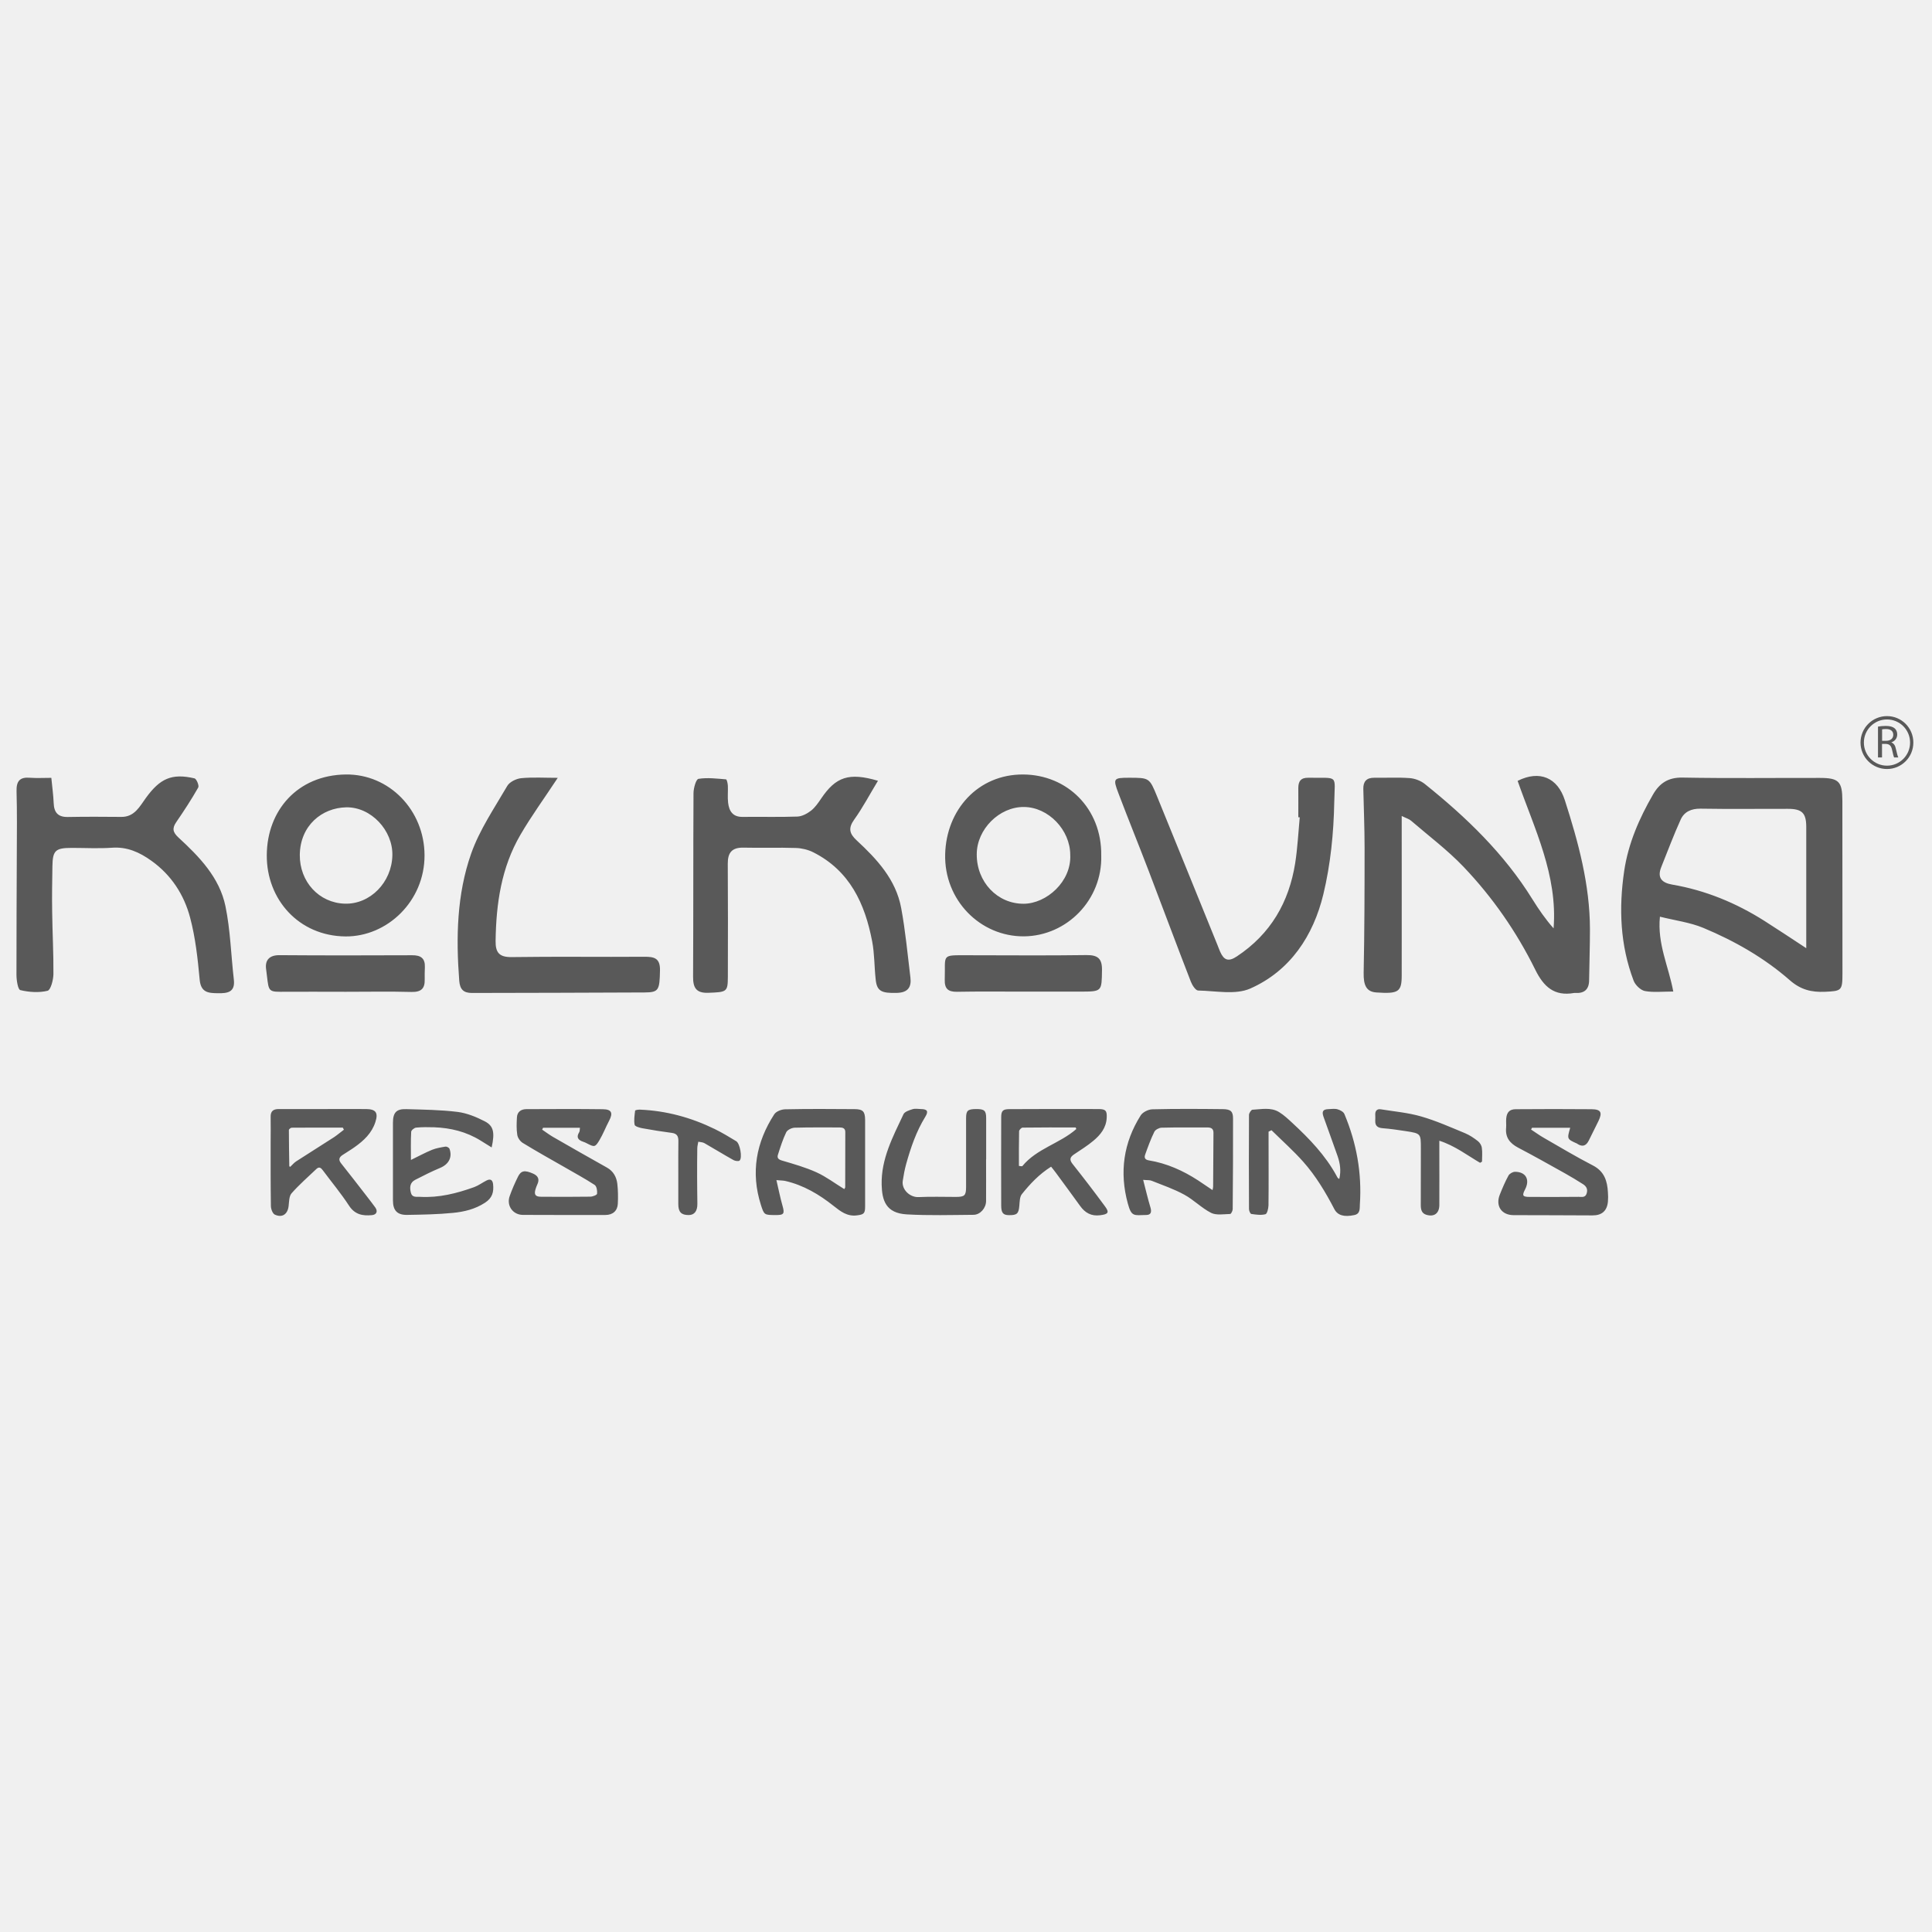
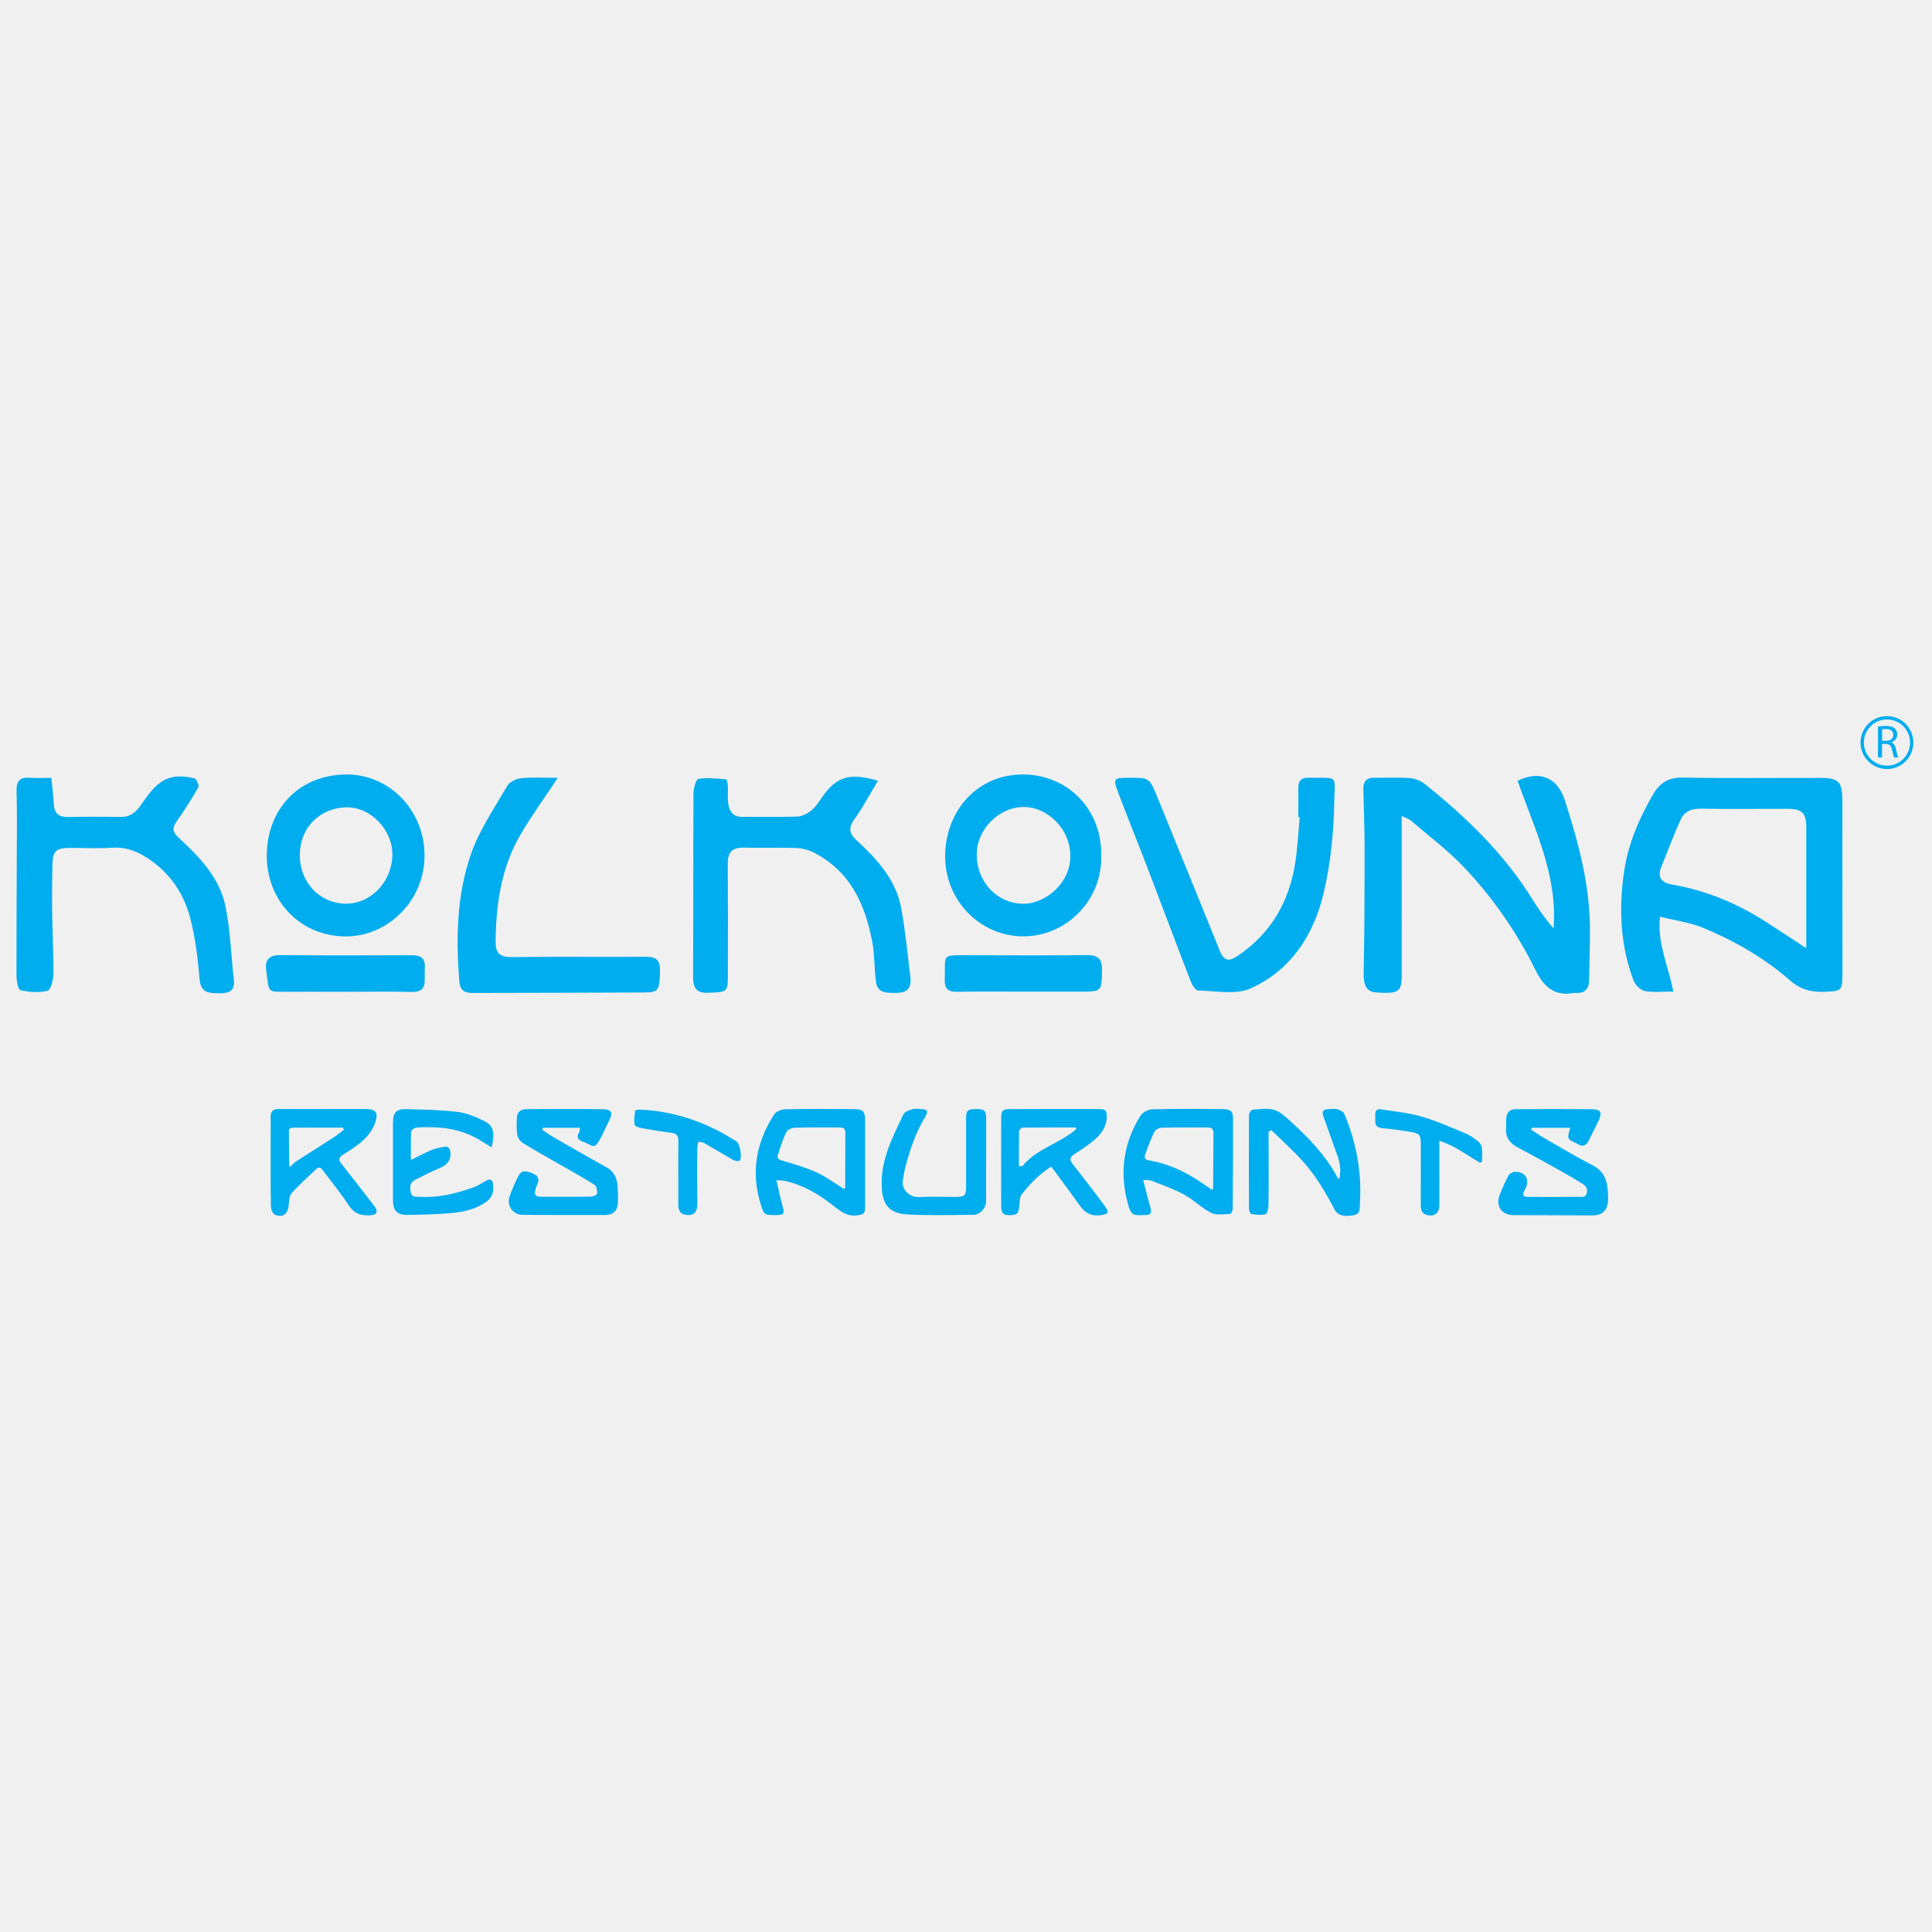
<svg xmlns="http://www.w3.org/2000/svg" width="230" height="230" viewBox="0 0 230 230" fill="none">
-   <path d="M216.65 92.61C211.2 92.6 205.74 92.67 200.29 92.57C198.6 92.54 197.57 93.23 196.79 94.58C195.15 97.42 193.85 100.39 193.36 103.66C192.7 108.11 192.87 112.51 194.48 116.75C194.68 117.27 195.31 117.88 195.82 117.98C196.83 118.17 197.91 118.04 199.2 118.04C198.65 115.05 197.28 112.37 197.61 109.13C199.46 109.59 201.2 109.81 202.77 110.46C206.51 112.02 210.03 114.03 213.08 116.7C214.37 117.83 215.66 118.14 217.26 118.07C219.24 117.98 219.34 117.94 219.34 115.87C219.34 109.02 219.34 102.17 219.33 95.31C219.32 93.04 218.91 92.61 216.65 92.61ZM215.03 112.88C213.14 111.64 211.61 110.62 210.05 109.63C206.67 107.49 203.04 105.99 199.08 105.31C197.85 105.1 197.25 104.51 197.77 103.22C198.53 101.33 199.24 99.42 200.08 97.57C200.5 96.64 201.34 96.26 202.43 96.27C205.9 96.33 209.37 96.28 212.84 96.29C214.52 96.29 215.02 96.78 215.03 98.41V112.88ZM166.87 116.12C166.88 110.37 166.87 104.63 166.87 98.88V97.14C167.42 97.41 167.75 97.5 167.98 97.7C170.08 99.51 172.32 101.19 174.23 103.19C177.69 106.82 180.55 110.94 182.77 115.44C183.78 117.49 185.05 118.63 187.4 118.21C187.45 118.2 187.5 118.21 187.54 118.21C188.6 118.27 189.17 117.8 189.18 116.7C189.21 114.67 189.28 112.65 189.28 110.62C189.27 105.31 187.9 100.27 186.29 95.26C185.43 92.58 183.29 91.65 180.67 92.96C182.67 98.67 185.45 104.18 184.95 110.52C183.98 109.42 183.18 108.26 182.44 107.07C179.08 101.64 174.56 97.29 169.62 93.33C169.13 92.94 168.42 92.67 167.8 92.63C166.41 92.53 165 92.61 163.6 92.59C162.68 92.58 162.28 93.04 162.3 93.92C162.35 96.24 162.45 98.57 162.45 100.89C162.45 105.86 162.44 110.82 162.34 115.79C162.31 117.3 162.66 118.07 163.86 118.15C166.49 118.33 166.87 118.08 166.87 116.12ZM26.84 107.88C26.13 104.46 23.73 101.99 21.24 99.7C20.57 99.08 20.47 98.61 20.99 97.86C21.91 96.52 22.8 95.16 23.6 93.75C23.73 93.53 23.39 92.71 23.15 92.66C20.43 92.03 19.04 92.69 17.37 94.99C16.64 95.99 16.02 97.27 14.44 97.25C12.32 97.23 10.19 97.22 8.07 97.26C6.89 97.28 6.43 96.71 6.39 95.6C6.35 94.65 6.22 93.71 6.11 92.6C5.18 92.6 4.37 92.65 3.56 92.59C2.36 92.49 1.94 92.99 1.97 94.18C2.04 96.69 2.01 99.2 2 101.71C1.99 106.49 1.95 111.27 1.96 116.05C1.96 116.69 2.13 117.8 2.42 117.87C3.46 118.12 4.64 118.2 5.66 117.95C6.04 117.85 6.35 116.66 6.36 115.97C6.38 113.5 6.24 111.02 6.21 108.54C6.18 106.74 6.21 104.93 6.24 103.12C6.27 101.24 6.6 100.94 8.55 100.94C10.14 100.94 11.74 101.03 13.33 100.92C15.14 100.79 16.61 101.46 18.02 102.47C20.39 104.16 21.91 106.51 22.63 109.23C23.27 111.63 23.54 114.14 23.77 116.62C23.91 118.17 24.81 118.23 25.95 118.24C27.08 118.26 28.01 118.13 27.84 116.63C27.5 113.7 27.43 110.74 26.84 107.88ZM106.8 118.2C108.09 118.16 108.53 117.51 108.38 116.35C108.04 113.59 107.79 110.81 107.28 108.08C106.65 104.7 104.4 102.28 101.98 100.04C101.13 99.25 100.95 98.6 101.69 97.57C102.71 96.15 103.53 94.58 104.52 92.95C101.06 91.93 99.5 92.48 97.76 95.06C97.41 95.58 97.04 96.12 96.56 96.5C96.1 96.86 95.48 97.19 94.93 97.21C92.76 97.29 90.59 97.22 88.42 97.25C87.24 97.27 86.8 96.57 86.68 95.57C86.6 94.9 86.68 94.22 86.65 93.55C86.64 93.28 86.53 92.79 86.43 92.78C85.34 92.69 84.22 92.55 83.15 92.72C82.86 92.77 82.57 93.81 82.56 94.4C82.52 101.69 82.55 108.98 82.51 116.26C82.5 117.56 82.85 118.24 84.31 118.19C86.53 118.11 86.64 118.09 86.65 116.29C86.66 111.8 86.67 107.31 86.64 102.82C86.63 101.48 87.16 100.88 88.52 100.91C90.59 100.96 92.67 100.88 94.75 100.95C95.44 100.97 96.19 101.15 96.81 101.46C101.16 103.65 102.97 107.57 103.83 112.07C104.11 113.53 104.08 115.04 104.24 116.52C104.37 117.99 104.9 118.26 106.8 118.2ZM141.77 116.87C141.93 117.29 142.34 117.92 142.64 117.92C144.73 117.96 147.09 118.46 148.85 117.68C153.61 115.57 156.35 111.39 157.54 106.47C158.4 102.91 158.77 99.17 158.84 95.5C158.9 92.13 159.42 92.65 155.76 92.59C154.86 92.57 154.56 93.01 154.56 93.82C154.57 94.98 154.56 96.13 154.56 97.29C154.62 97.29 154.67 97.3 154.73 97.3C154.56 99.12 154.47 100.95 154.19 102.75C153.45 107.42 151.26 111.2 147.24 113.86C146.22 114.54 145.7 114.29 145.26 113.31C145.14 113.05 145.05 112.77 144.94 112.51C142.54 106.61 140.16 100.71 137.75 94.82C136.84 92.59 136.82 92.59 134.41 92.59C132.55 92.59 132.47 92.67 133.16 94.47C134.33 97.56 135.58 100.62 136.76 103.71C138.44 108.1 140.07 112.5 141.77 116.87ZM56.18 118.21C63.03 118.19 69.87 118.19 76.72 118.15C78.44 118.14 78.52 117.87 78.57 115.53C78.6 114.07 77.9 113.89 76.7 113.9C71.44 113.94 66.19 113.86 60.93 113.94C59.44 113.96 58.98 113.41 59 112.02C59.06 107.59 59.68 103.28 61.95 99.39C63.24 97.17 64.76 95.09 66.4 92.6C64.85 92.6 63.44 92.51 62.05 92.64C61.46 92.7 60.67 93.08 60.39 93.56C58.86 96.19 57.09 98.78 56.09 101.62C54.38 106.48 54.28 111.61 54.67 116.74C54.75 117.79 55.18 118.21 56.18 118.21ZM41.13 111.48C46.1 111.52 50.56 107.28 50.54 101.81C50.52 96.47 46.36 92.13 41.15 92.2C35.43 92.28 31.79 96.47 31.76 101.8C31.72 107.06 35.56 111.43 41.13 111.48ZM41.21 96.11C44.17 96.05 46.78 98.86 46.71 101.83C46.64 105.05 44.06 107.67 41.05 107.58C37.98 107.49 35.66 104.97 35.69 101.76C35.74 98.27 38.33 96.17 41.21 96.11ZM121.91 111.47C127.02 111.42 131.25 107.11 131.1 101.83C131.17 96.27 127.06 92.23 121.81 92.2C116.41 92.17 112.65 96.43 112.52 101.69C112.38 107.14 116.68 111.51 121.91 111.47ZM121.9 96.07C124.81 96.09 127.41 98.8 127.41 101.78C127.56 104.94 124.59 107.58 121.86 107.59C118.72 107.6 116.25 104.98 116.28 101.68C116.29 98.72 118.97 96.04 121.9 96.07ZM121.72 118.05H128.66C131.2 118.04 131.15 118.03 131.19 115.49C131.21 114.1 130.68 113.68 129.31 113.7C124.64 113.77 119.97 113.72 115.29 113.72C111.96 113.72 112.57 113.55 112.47 116.62C112.44 117.69 112.85 118.08 113.91 118.07C116.52 118.02 119.12 118.05 121.72 118.05ZM50.56 116.59C50.55 116.11 50.56 115.63 50.58 115.14C50.62 114.09 50.1 113.71 49.07 113.72C43.81 113.74 38.55 113.75 33.28 113.71C32.06 113.7 31.53 114.31 31.68 115.38C32.01 117.77 31.76 118.08 33.36 118.07C35.97 118.05 38.57 118.07 41.18 118.07C43.79 118.07 46.4 118.02 49 118.09C50.16 118.11 50.59 117.67 50.56 116.59ZM189.64 138.75C187.64 137.72 185.71 136.56 183.76 135.44C183.25 135.15 182.77 134.79 182.27 134.47C182.31 134.4 182.34 134.33 182.38 134.26H186.93C186.54 135.6 186.54 135.6 187.74 136.14C187.78 136.16 187.82 136.19 187.86 136.22C188.46 136.58 188.86 136.34 189.14 135.78C189.53 135.01 189.91 134.24 190.29 133.46C190.78 132.44 190.6 132.06 189.47 132.05C186.46 132.02 183.45 132.03 180.44 132.05C179.71 132.05 179.37 132.42 179.31 133.18C179.28 133.54 179.33 133.9 179.3 134.26C179.19 135.4 179.73 136.09 180.7 136.61C182.59 137.6 184.44 138.64 186.3 139.68C187.03 140.09 187.74 140.52 188.45 140.97C188.84 141.22 189.05 141.56 188.89 142.07C188.73 142.61 188.29 142.48 187.94 142.48C185.99 142.5 184.04 142.5 182.09 142.49C181.26 142.49 181.17 142.33 181.56 141.59C182.16 140.43 181.65 139.5 180.36 139.5C180.09 139.5 179.7 139.72 179.58 139.95C179.18 140.68 178.85 141.46 178.54 142.24C178.02 143.58 178.76 144.65 180.18 144.66C183.31 144.67 186.44 144.67 189.57 144.69C190.69 144.7 191.32 144.16 191.42 143.04C191.45 142.68 191.45 142.32 191.42 141.96C191.35 140.59 190.99 139.45 189.64 138.75ZM72.26 139C70.11 137.8 67.98 136.58 65.84 135.35C65.39 135.09 64.97 134.77 64.54 134.48C64.58 134.41 64.61 134.33 64.65 134.26H69.04C69.01 134.48 69.03 134.67 68.95 134.79C68.57 135.4 68.83 135.72 69.42 135.92C69.58 135.97 69.73 136.04 69.88 136.12C70.76 136.57 70.85 136.59 71.36 135.74C71.8 135 72.11 134.19 72.51 133.43C73 132.5 72.82 132.06 71.77 132.05C68.74 132.01 65.7 132.03 62.67 132.04C62.06 132.04 61.58 132.34 61.54 133.01C61.5 133.7 61.47 134.42 61.58 135.1C61.63 135.45 61.92 135.87 62.23 136.06C63.84 137.05 65.5 137.97 67.14 138.91C68.36 139.62 69.61 140.29 70.79 141.06C71.03 141.22 71.12 141.76 71.08 142.11C71.07 142.26 70.56 142.46 70.27 142.46C68.32 142.49 66.37 142.48 64.42 142.47C63.74 142.47 63.56 142.22 63.75 141.58C63.81 141.4 63.87 141.21 63.95 141.04C64.26 140.41 64.08 139.98 63.45 139.71C62.47 139.28 62.03 139.35 61.67 140.07C61.3 140.82 60.96 141.59 60.68 142.38C60.27 143.51 61.04 144.62 62.24 144.63C65.52 144.65 68.79 144.64 72.07 144.64C72.95 144.64 73.51 144.15 73.55 143.3C73.59 142.51 73.58 141.71 73.49 140.92C73.39 140.13 73.03 139.43 72.26 139ZM101.76 132.04C98.99 132.02 96.23 132 93.46 132.06C93.02 132.07 92.39 132.31 92.17 132.66C90.01 135.99 89.36 139.59 90.58 143.43C90.97 144.65 90.99 144.64 92.3 144.65C93.34 144.66 93.43 144.5 93.15 143.52C92.88 142.57 92.69 141.6 92.43 140.49C92.94 140.54 93.22 140.53 93.49 140.59C95.66 141.09 97.53 142.2 99.25 143.57C100.07 144.22 100.85 144.83 101.99 144.69C102.82 144.59 102.99 144.48 102.99 143.64V133.32C102.98 132.33 102.74 132.05 101.76 132.04ZM100.62 141.34C100.62 141.4 100.56 141.46 100.51 141.56C99.38 140.87 98.36 140.09 97.22 139.57C95.9 138.97 94.48 138.57 93.09 138.16C92.66 138.03 92.49 137.85 92.61 137.47C92.9 136.56 93.19 135.64 93.6 134.79C93.74 134.51 94.25 134.26 94.6 134.25C96.38 134.2 98.16 134.22 99.94 134.22C100.32 134.22 100.63 134.31 100.63 134.76C100.63 136.96 100.63 139.15 100.62 141.34ZM145.57 132.04C142.78 132.01 139.99 131.99 137.19 132.06C136.71 132.07 136.05 132.39 135.8 132.78C133.75 136.03 133.25 139.55 134.26 143.26C134.7 144.89 134.99 144.67 136.47 144.64C137.02 144.63 137.12 144.29 136.96 143.75C136.65 142.73 136.41 141.68 136.09 140.46C136.6 140.51 136.88 140.47 137.11 140.57C138.41 141.09 139.76 141.55 140.98 142.22C142.11 142.83 143.04 143.81 144.18 144.39C144.81 144.7 145.69 144.54 146.45 144.52C146.56 144.52 146.75 144.14 146.75 143.94C146.78 140.36 146.8 136.77 146.79 133.19C146.8 132.3 146.51 132.05 145.57 132.04ZM144.42 141.28C144.42 141.37 144.39 141.45 144.35 141.68C143.73 141.26 143.19 140.89 142.64 140.53C140.84 139.36 138.9 138.49 136.77 138.14C136.27 138.06 136.21 137.79 136.33 137.45C136.66 136.53 136.99 135.61 137.42 134.74C137.54 134.49 137.98 134.26 138.28 134.25C140.08 134.2 141.89 134.23 143.7 134.22C144.14 134.22 144.46 134.32 144.46 134.85C144.44 137 144.43 139.14 144.42 141.28ZM40.78 137.5C41.26 137.18 41.76 136.89 42.22 136.56C43.31 135.79 44.27 134.89 44.69 133.57C45.05 132.46 44.74 132.04 43.58 132.03C41.87 132.02 40.16 132.03 38.45 132.03C36.69 132.03 34.93 132.04 33.18 132.03C32.52 132.03 32.2 132.29 32.22 132.98C32.24 133.99 32.22 135 32.22 136.01C32.22 138.54 32.21 141.07 32.25 143.6C32.26 143.95 32.46 144.48 32.72 144.6C33.61 145.01 34.25 144.54 34.36 143.57C34.42 143.05 34.41 142.4 34.71 142.06C35.62 141.03 36.67 140.11 37.67 139.16C37.99 138.86 38.21 139.02 38.43 139.32C39.47 140.72 40.6 142.07 41.55 143.53C42.25 144.6 43.17 144.76 44.27 144.66C44.83 144.61 45 144.21 44.68 143.75C44.36 143.3 44.01 142.87 43.68 142.43C42.66 141.12 41.66 139.81 40.62 138.51C40.26 138.07 40.37 137.77 40.78 137.5ZM39.78 135.37C38.28 136.34 36.77 137.28 35.27 138.25C35 138.42 34.79 138.69 34.55 138.91C34.51 138.88 34.44 138.86 34.44 138.83C34.42 137.4 34.39 135.96 34.39 134.53C34.39 134.43 34.61 134.25 34.73 134.25C36.76 134.23 38.78 134.24 40.81 134.24C40.85 134.32 40.9 134.41 40.94 134.49C40.55 134.78 40.18 135.1 39.78 135.37ZM127.69 138.57C127.27 138.04 127.39 137.74 127.89 137.41C128.66 136.89 129.46 136.4 130.17 135.8C131.01 135.1 131.69 134.26 131.75 133.08C131.8 132.24 131.63 132.03 130.79 132.03C127.25 132.02 123.72 132.02 120.18 132.04C119.38 132.04 119.19 132.24 119.19 133.02C119.18 136.51 119.18 140 119.19 143.49C119.19 144.38 119.41 144.65 120.09 144.66C121.08 144.68 121.27 144.48 121.35 143.53C121.39 143.06 121.39 142.49 121.65 142.16C122.62 140.95 123.68 139.81 125.13 138.89C125.33 139.14 125.53 139.38 125.71 139.63C126.67 140.94 127.64 142.25 128.59 143.57C129.18 144.39 129.92 144.81 130.98 144.67C131.93 144.55 132.1 144.35 131.53 143.59C130.28 141.89 129 140.22 127.69 138.57ZM121.71 138.82C121.67 138.87 121.49 138.81 121.3 138.8C121.3 137.41 121.29 136.04 121.32 134.68C121.32 134.52 121.59 134.24 121.74 134.24C123.85 134.21 125.95 134.22 128.06 134.22C128.08 134.28 128.1 134.35 128.13 134.41C126.18 136.13 123.42 136.73 121.71 138.82ZM159.23 132.06C158.9 131.96 158.51 132.03 158.15 132.04C157.51 132.06 157.34 132.3 157.55 132.92C158.11 134.5 158.69 136.06 159.24 137.64C159.53 138.48 159.67 139.36 159.44 140.35C159.24 140.28 159.19 140.12 159.11 139.97C157.78 137.54 155.89 135.57 153.88 133.71C153.37 133.24 152.86 132.75 152.27 132.39C151.28 131.79 150.16 132.06 149.1 132.11C148.95 132.12 148.69 132.51 148.69 132.73C148.67 136.46 148.67 140.19 148.69 143.93C148.69 144.14 148.84 144.5 148.97 144.52C149.53 144.6 150.12 144.69 150.65 144.55C150.85 144.5 151 143.87 151.01 143.5C151.04 140.97 151.02 138.44 151.02 135.92V134.72C151.14 134.66 151.25 134.61 151.37 134.55C152.64 135.8 153.98 136.99 155.16 138.32C156.65 140 157.81 141.94 158.85 143.94C159.24 144.69 160.01 144.91 161.23 144.65C161.96 144.5 161.86 143.86 161.89 143.37C162.14 139.64 161.49 136.06 160.05 132.63C159.94 132.35 159.54 132.15 159.23 132.06ZM57.91 140.54C57.42 140.79 56.97 141.13 56.46 141.32C54.38 142.07 52.25 142.61 50 142.48C49.59 142.46 49.07 142.59 48.92 142.01C48.76 141.39 48.77 140.79 49.44 140.45C50.42 139.95 51.4 139.45 52.41 139.03C53.41 138.61 53.88 137.77 53.51 136.76C53.46 136.63 53.19 136.48 53.04 136.5C52.5 136.59 51.94 136.68 51.44 136.88C50.61 137.22 49.83 137.65 48.92 138.09C48.92 136.96 48.89 135.85 48.95 134.74C48.96 134.55 49.32 134.26 49.54 134.24C50.25 134.17 50.97 134.18 51.68 134.2C53.65 134.27 55.52 134.73 57.21 135.78C57.63 136.04 58.04 136.3 58.53 136.6C58.93 134.8 58.75 134.03 57.71 133.49C56.7 132.97 55.58 132.51 54.47 132.37C52.45 132.12 50.4 132.1 48.36 132.04C47.18 132 46.78 132.46 46.78 133.66V142.91C46.78 144.09 47.28 144.65 48.46 144.63C50.29 144.6 52.12 144.57 53.93 144.39C55.26 144.26 56.56 143.95 57.74 143.18C58.62 142.61 58.8 141.9 58.7 140.97C58.64 140.46 58.38 140.3 57.91 140.54ZM117.4 133.1C117.4 132.21 117.18 132.02 116.19 132.03C115.2 132.04 115.01 132.21 115.01 133.13V141.29C115.01 142.33 114.84 142.49 113.78 142.49C112.31 142.49 110.84 142.44 109.38 142.51C108.34 142.57 107.32 141.63 107.47 140.58C107.57 139.9 107.7 139.22 107.88 138.56C108.43 136.6 109.08 134.69 110.16 132.94C110.56 132.29 110.39 132.04 109.63 132.03C109.29 132.02 108.93 131.95 108.63 132.05C108.24 132.17 107.71 132.34 107.56 132.64C106.3 135.32 104.88 137.97 104.96 141.06C105.01 142.9 105.45 144.43 107.96 144.57C110.6 144.72 113.25 144.64 115.9 144.62C116.7 144.61 117.38 143.82 117.39 142.99C117.4 141.33 117.39 139.67 117.39 138.01H117.4V133.1ZM87.65 135.86C86.81 135.35 85.97 134.84 85.09 134.41C82.28 133.04 79.32 132.23 76.19 132.1C75.99 132.09 75.62 132.15 75.61 132.22C75.54 132.78 75.45 133.36 75.55 133.9C75.58 134.09 76.12 134.25 76.44 134.31C77.62 134.53 78.8 134.71 79.99 134.87C80.6 134.95 80.77 135.28 80.76 135.85C80.74 137.1 80.75 138.35 80.75 139.6V143.35C80.75 144.28 81.1 144.65 81.98 144.65C82.66 144.65 83.03 144.18 83.02 143.32C83.01 142.23 82.99 141.14 82.99 140.06C82.99 138.94 82.99 137.83 83.01 136.71C83.01 136.45 83.09 136.19 83.13 135.92C83.38 135.97 83.65 135.97 83.86 136.09C85.02 136.75 86.16 137.46 87.33 138.11C87.53 138.22 87.94 138.27 88.05 138.16C88.4 137.82 88.09 136.13 87.65 135.86ZM175.93 135.84C175.46 135.47 174.95 135.13 174.4 134.9C172.68 134.19 170.96 133.42 169.18 132.91C167.63 132.46 165.98 132.32 164.38 132.06C163.94 131.99 163.7 132.24 163.72 132.7C163.73 132.94 163.73 133.18 163.72 133.42C163.7 134.02 163.99 134.26 164.59 134.31C165.52 134.38 166.45 134.52 167.37 134.66C169.16 134.94 169.15 134.95 169.15 136.73C169.15 138.97 169.15 141.21 169.14 143.45C169.14 143.97 169.23 144.43 169.78 144.61C170.73 144.91 171.35 144.45 171.35 143.44C171.36 141.32 171.35 139.2 171.35 137.08V135.8C173.23 136.41 174.66 137.53 176.2 138.43C176.28 138.38 176.36 138.34 176.43 138.29C176.43 137.74 176.49 137.19 176.41 136.66C176.38 136.36 176.17 136.02 175.93 135.84ZM225.17 88.39V88.37C225.56 88.24 225.86 87.91 225.86 87.43C225.86 87.14 225.75 86.88 225.57 86.72C225.34 86.52 225.01 86.42 224.49 86.42C224.17 86.42 223.81 86.45 223.57 86.5V90.17H224.05V88.56H224.5C224.94 88.58 225.14 88.77 225.25 89.28C225.35 89.74 225.43 90.06 225.49 90.17H225.99C225.91 90.03 225.82 89.67 225.7 89.15C225.63 88.76 225.45 88.49 225.17 88.39ZM224.55 88.19H224.06V86.83C224.14 86.81 224.3 86.79 224.53 86.79C225.04 86.79 225.39 87 225.39 87.48C225.39 87.91 225.06 88.19 224.55 88.19Z" fill="#595959" />
-   <path d="M224.64 85.25C224.227 85.25 223.817 85.332 223.435 85.49C223.053 85.648 222.705 85.88 222.413 86.173C222.12 86.465 221.888 86.812 221.73 87.195C221.572 87.577 221.49 87.986 221.49 88.4C221.49 88.814 221.572 89.223 221.73 89.606C221.888 89.988 222.12 90.335 222.413 90.627C222.705 90.92 223.053 91.152 223.435 91.31C223.817 91.469 224.227 91.55 224.64 91.55C226.38 91.55 227.78 90.14 227.78 88.4C227.78 86.66 226.38 85.25 224.64 85.25ZM224.64 91.15C223.12 91.15 221.89 89.92 221.89 88.4C221.89 86.88 223.12 85.65 224.64 85.65C226.16 85.65 227.39 86.88 227.39 88.4C227.39 89.92 226.16 91.15 224.64 91.15Z" fill="#595959" />
+   <g clip-path="url(#clip0_298_8666)">
+     <path d="M216.65 92.61C211.2 92.6 205.74 92.67 200.29 92.57C198.6 92.54 197.57 93.23 196.79 94.58C195.15 97.42 193.85 100.39 193.36 103.66C192.7 108.11 192.87 112.51 194.48 116.75C194.68 117.27 195.31 117.88 195.82 117.98C196.83 118.17 197.91 118.04 199.2 118.04C198.65 115.05 197.28 112.37 197.61 109.13C199.46 109.59 201.2 109.81 202.77 110.46C206.51 112.02 210.03 114.03 213.08 116.7C214.37 117.83 215.66 118.14 217.26 118.07C219.24 117.98 219.34 117.94 219.34 115.87C219.34 109.02 219.34 102.17 219.33 95.31C219.32 93.04 218.91 92.61 216.65 92.61ZM215.03 112.88C213.14 111.64 211.61 110.62 210.05 109.63C206.67 107.49 203.04 105.99 199.08 105.31C197.85 105.1 197.25 104.51 197.77 103.22C198.53 101.33 199.24 99.42 200.08 97.57C200.5 96.64 201.34 96.26 202.43 96.27C205.9 96.33 209.37 96.28 212.84 96.29C214.52 96.29 215.02 96.78 215.03 98.41V112.88ZM166.87 116.12C166.88 110.37 166.87 104.63 166.87 98.88V97.14C167.42 97.41 167.75 97.5 167.98 97.7C170.08 99.51 172.32 101.19 174.23 103.19C177.69 106.82 180.55 110.94 182.77 115.44C183.78 117.49 185.05 118.63 187.4 118.21C187.45 118.2 187.5 118.21 187.54 118.21C188.6 118.27 189.17 117.8 189.18 116.7C189.21 114.67 189.28 112.65 189.28 110.62C189.27 105.31 187.9 100.27 186.29 95.26C185.43 92.58 183.29 91.65 180.67 92.96C182.67 98.67 185.45 104.18 184.95 110.52C183.98 109.42 183.18 108.26 182.44 107.07C179.08 101.64 174.56 97.29 169.62 93.33C169.13 92.94 168.42 92.67 167.8 92.63C166.41 92.53 165 92.61 163.6 92.59C162.68 92.58 162.28 93.04 162.3 93.92C162.35 96.24 162.45 98.57 162.45 100.89C162.45 105.86 162.44 110.82 162.34 115.79C162.31 117.3 162.66 118.07 163.86 118.15C166.49 118.33 166.87 118.08 166.87 116.12ZM26.84 107.88C26.13 104.46 23.73 101.99 21.24 99.7C20.57 99.08 20.47 98.61 20.99 97.86C21.91 96.52 22.8 95.16 23.6 93.75C23.73 93.53 23.39 92.71 23.15 92.66C20.43 92.03 19.04 92.69 17.37 94.99C16.64 95.99 16.02 97.27 14.44 97.25C12.32 97.23 10.19 97.22 8.07 97.26C6.89 97.28 6.43 96.71 6.39 95.6C6.35 94.65 6.22 93.71 6.11 92.6C5.18 92.6 4.37 92.65 3.56 92.59C2.36 92.49 1.94 92.99 1.97 94.18C2.04 96.69 2.01 99.2 2 101.71C1.99 106.49 1.95 111.27 1.96 116.05C1.96 116.69 2.13 117.8 2.42 117.87C3.46 118.12 4.64 118.2 5.66 117.95C6.04 117.85 6.35 116.66 6.36 115.97C6.38 113.5 6.24 111.02 6.21 108.54C6.18 106.74 6.21 104.93 6.24 103.12C6.27 101.24 6.6 100.94 8.55 100.94C10.14 100.94 11.74 101.03 13.33 100.92C15.14 100.79 16.61 101.46 18.02 102.47C20.39 104.16 21.91 106.51 22.63 109.23C23.27 111.63 23.54 114.14 23.77 116.62C23.91 118.17 24.81 118.23 25.95 118.24C27.08 118.26 28.01 118.13 27.84 116.63C27.5 113.7 27.43 110.74 26.84 107.88ZM106.8 118.2C108.09 118.16 108.53 117.51 108.38 116.35C108.04 113.59 107.79 110.81 107.28 108.08C106.65 104.7 104.4 102.28 101.98 100.04C101.13 99.25 100.95 98.6 101.69 97.57C102.71 96.15 103.53 94.58 104.52 92.95C101.06 91.93 99.5 92.48 97.76 95.06C97.41 95.58 97.04 96.12 96.56 96.5C96.1 96.86 95.48 97.19 94.93 97.21C92.76 97.29 90.59 97.22 88.42 97.25C87.24 97.27 86.8 96.57 86.68 95.57C86.6 94.9 86.68 94.22 86.65 93.55C86.64 93.28 86.53 92.79 86.43 92.78C85.34 92.69 84.22 92.55 83.15 92.72C82.86 92.77 82.57 93.81 82.56 94.4C82.52 101.69 82.55 108.98 82.51 116.26C82.5 117.56 82.85 118.24 84.31 118.19C86.53 118.11 86.64 118.09 86.65 116.29C86.66 111.8 86.67 107.31 86.64 102.82C86.63 101.48 87.16 100.88 88.52 100.91C90.59 100.96 92.67 100.88 94.75 100.95C95.44 100.97 96.19 101.15 96.81 101.46C101.16 103.65 102.97 107.57 103.83 112.07C104.11 113.53 104.08 115.04 104.24 116.52C104.37 117.99 104.9 118.26 106.8 118.2ZM141.77 116.87C141.93 117.29 142.34 117.92 142.64 117.92C144.73 117.96 147.09 118.46 148.85 117.68C153.61 115.57 156.35 111.39 157.54 106.47C158.4 102.91 158.77 99.17 158.84 95.5C158.9 92.13 159.42 92.65 155.76 92.59C154.86 92.57 154.56 93.01 154.56 93.82C154.57 94.98 154.56 96.13 154.56 97.29C154.62 97.29 154.67 97.3 154.73 97.3C154.56 99.12 154.47 100.95 154.19 102.75C153.45 107.42 151.26 111.2 147.24 113.86C146.22 114.54 145.7 114.29 145.26 113.31C145.14 113.05 145.05 112.77 144.94 112.51C142.54 106.61 140.16 100.71 137.75 94.82C136.84 92.59 136.82 92.59 134.41 92.59C132.55 92.59 132.47 92.67 133.16 94.47C134.33 97.56 135.58 100.62 136.76 103.71C138.44 108.1 140.07 112.5 141.77 116.87ZM56.18 118.21C63.03 118.19 69.87 118.19 76.72 118.15C78.44 118.14 78.52 117.87 78.57 115.53C78.6 114.07 77.9 113.89 76.7 113.9C71.44 113.94 66.19 113.86 60.93 113.94C59.44 113.96 58.98 113.41 59 112.02C59.06 107.59 59.68 103.28 61.95 99.39C63.24 97.17 64.76 95.09 66.4 92.6C64.85 92.6 63.44 92.51 62.05 92.64C61.46 92.7 60.67 93.08 60.39 93.56C58.86 96.19 57.09 98.78 56.09 101.62C54.38 106.48 54.28 111.61 54.67 116.74C54.75 117.79 55.18 118.21 56.18 118.21ZM41.13 111.48C46.1 111.52 50.56 107.28 50.54 101.81C50.52 96.47 46.36 92.13 41.15 92.2C35.43 92.28 31.79 96.47 31.76 101.8C31.72 107.06 35.56 111.43 41.13 111.48ZM41.21 96.11C44.17 96.05 46.78 98.86 46.71 101.83C46.64 105.05 44.06 107.67 41.05 107.58C37.98 107.49 35.66 104.97 35.69 101.76C35.74 98.27 38.33 96.17 41.21 96.11ZM121.91 111.47C127.02 111.42 131.25 107.11 131.1 101.83C131.17 96.27 127.06 92.23 121.81 92.2C116.41 92.17 112.65 96.43 112.52 101.69C112.38 107.14 116.68 111.51 121.91 111.47ZM121.9 96.07C124.81 96.09 127.41 98.8 127.41 101.78C127.56 104.94 124.59 107.58 121.86 107.59C118.72 107.6 116.25 104.98 116.28 101.68C116.29 98.72 118.97 96.04 121.9 96.07ZM121.72 118.05H128.66C131.2 118.04 131.15 118.03 131.19 115.49C131.21 114.1 130.68 113.68 129.31 113.7C124.64 113.77 119.97 113.72 115.29 113.72C111.96 113.72 112.57 113.55 112.47 116.62C112.44 117.69 112.85 118.08 113.91 118.07C116.52 118.02 119.12 118.05 121.72 118.05ZM50.56 116.59C50.55 116.11 50.56 115.63 50.58 115.14C50.62 114.09 50.1 113.71 49.07 113.72C43.81 113.74 38.55 113.75 33.28 113.71C32.06 113.7 31.53 114.31 31.68 115.38C32.01 117.77 31.76 118.08 33.36 118.07C35.97 118.05 38.57 118.07 41.18 118.07C43.79 118.07 46.4 118.02 49 118.09C50.16 118.11 50.59 117.67 50.56 116.59ZM189.64 138.75C187.64 137.72 185.71 136.56 183.76 135.44C183.25 135.15 182.77 134.79 182.27 134.47C182.31 134.4 182.34 134.33 182.38 134.26H186.93C186.54 135.6 186.54 135.6 187.74 136.14C187.78 136.16 187.82 136.19 187.86 136.22C188.46 136.58 188.86 136.34 189.14 135.78C189.53 135.01 189.91 134.24 190.29 133.46C190.78 132.44 190.6 132.06 189.47 132.05C186.46 132.02 183.45 132.03 180.44 132.05C179.71 132.05 179.37 132.42 179.31 133.18C179.28 133.54 179.33 133.9 179.3 134.26C179.19 135.4 179.73 136.09 180.7 136.61C182.59 137.6 184.44 138.64 186.3 139.68C187.03 140.09 187.74 140.52 188.45 140.97C188.84 141.22 189.05 141.56 188.89 142.07C188.73 142.61 188.29 142.48 187.94 142.48C185.99 142.5 184.04 142.5 182.09 142.49C181.26 142.49 181.17 142.33 181.56 141.59C182.16 140.43 181.65 139.5 180.36 139.5C180.09 139.5 179.7 139.72 179.58 139.95C179.18 140.68 178.85 141.46 178.54 142.24C178.02 143.58 178.76 144.65 180.18 144.66C183.31 144.67 186.44 144.67 189.57 144.69C190.69 144.7 191.32 144.16 191.42 143.04C191.45 142.68 191.45 142.32 191.42 141.96C191.35 140.59 190.99 139.45 189.64 138.75ZM72.26 139C70.11 137.8 67.98 136.58 65.84 135.35C65.39 135.09 64.97 134.77 64.54 134.48C64.58 134.41 64.61 134.33 64.65 134.26H69.04C69.01 134.48 69.03 134.67 68.95 134.79C68.57 135.4 68.83 135.72 69.42 135.92C69.58 135.97 69.73 136.04 69.88 136.12C70.76 136.57 70.85 136.59 71.36 135.74C71.8 135 72.11 134.19 72.51 133.43C73 132.5 72.82 132.06 71.77 132.05C68.74 132.01 65.7 132.03 62.67 132.04C62.06 132.04 61.58 132.34 61.54 133.01C61.5 133.7 61.47 134.42 61.58 135.1C61.63 135.45 61.92 135.87 62.23 136.06C63.84 137.05 65.5 137.97 67.14 138.91C68.36 139.62 69.61 140.29 70.79 141.06C71.03 141.22 71.12 141.76 71.08 142.11C71.07 142.26 70.56 142.46 70.27 142.46C68.32 142.49 66.37 142.48 64.42 142.47C63.74 142.47 63.56 142.22 63.75 141.58C63.81 141.4 63.87 141.21 63.95 141.04C64.26 140.41 64.08 139.98 63.45 139.71C62.47 139.28 62.03 139.35 61.67 140.07C61.3 140.82 60.96 141.59 60.68 142.38C60.27 143.51 61.04 144.62 62.24 144.63C65.52 144.65 68.79 144.64 72.07 144.64C72.95 144.64 73.51 144.15 73.55 143.3C73.59 142.51 73.58 141.71 73.49 140.92C73.39 140.13 73.03 139.43 72.26 139ZM101.76 132.04C98.99 132.02 96.23 132 93.46 132.06C93.02 132.07 92.39 132.31 92.17 132.66C90.01 135.99 89.36 139.59 90.58 143.43C90.97 144.65 90.99 144.64 92.3 144.65C93.34 144.66 93.43 144.5 93.15 143.52C92.88 142.57 92.69 141.6 92.43 140.49C92.94 140.54 93.22 140.53 93.49 140.59C95.66 141.09 97.53 142.2 99.25 143.57C100.07 144.22 100.85 144.83 101.99 144.69C102.82 144.59 102.99 144.48 102.99 143.64V133.32C102.98 132.33 102.74 132.05 101.76 132.04ZM100.62 141.34C100.62 141.4 100.56 141.46 100.51 141.56C99.38 140.87 98.36 140.09 97.22 139.57C95.9 138.97 94.48 138.57 93.09 138.16C92.66 138.03 92.49 137.85 92.61 137.47C92.9 136.56 93.19 135.64 93.6 134.79C93.74 134.51 94.25 134.26 94.6 134.25C96.38 134.2 98.16 134.22 99.94 134.22C100.32 134.22 100.63 134.31 100.63 134.76C100.63 136.96 100.63 139.15 100.62 141.34ZM145.57 132.04C142.78 132.01 139.99 131.99 137.19 132.06C136.71 132.07 136.05 132.39 135.8 132.78C133.75 136.03 133.25 139.55 134.26 143.26C134.7 144.89 134.99 144.67 136.47 144.64C137.02 144.63 137.12 144.29 136.96 143.75C136.65 142.73 136.41 141.68 136.09 140.46C136.6 140.51 136.88 140.47 137.11 140.57C138.41 141.09 139.76 141.55 140.98 142.22C142.11 142.83 143.04 143.81 144.18 144.39C144.81 144.7 145.69 144.54 146.45 144.52C146.56 144.52 146.75 144.14 146.75 143.94C146.78 140.36 146.8 136.77 146.79 133.19C146.8 132.3 146.51 132.05 145.57 132.04ZM144.42 141.28C144.42 141.37 144.39 141.45 144.35 141.68C143.73 141.26 143.19 140.89 142.64 140.53C140.84 139.36 138.9 138.49 136.77 138.14C136.27 138.06 136.21 137.79 136.33 137.45C136.66 136.53 136.99 135.61 137.42 134.74C137.54 134.49 137.98 134.26 138.28 134.25C140.08 134.2 141.89 134.23 143.7 134.22C144.14 134.22 144.46 134.32 144.46 134.85C144.44 137 144.43 139.14 144.42 141.28ZM40.78 137.5C41.26 137.18 41.76 136.89 42.22 136.56C43.31 135.79 44.27 134.89 44.69 133.57C45.05 132.46 44.74 132.04 43.58 132.03C41.87 132.02 40.16 132.03 38.45 132.03C36.69 132.03 34.93 132.04 33.18 132.03C32.52 132.03 32.2 132.29 32.22 132.98C32.24 133.99 32.22 135 32.22 136.01C32.22 138.54 32.21 141.07 32.25 143.6C32.26 143.95 32.46 144.48 32.72 144.6C33.61 145.01 34.25 144.54 34.36 143.57C34.42 143.05 34.41 142.4 34.71 142.06C35.62 141.03 36.67 140.11 37.67 139.16C37.99 138.86 38.21 139.02 38.43 139.32C39.47 140.72 40.6 142.07 41.55 143.53C42.25 144.6 43.17 144.76 44.27 144.66C44.83 144.61 45 144.21 44.68 143.75C44.36 143.3 44.01 142.87 43.68 142.43C42.66 141.12 41.66 139.81 40.62 138.51C40.26 138.07 40.37 137.77 40.78 137.5ZM39.78 135.37C38.28 136.34 36.77 137.28 35.27 138.25C35 138.42 34.79 138.69 34.55 138.91C34.51 138.88 34.44 138.86 34.44 138.83C34.42 137.4 34.39 135.96 34.39 134.53C34.39 134.43 34.61 134.25 34.73 134.25C36.76 134.23 38.78 134.24 40.81 134.24C40.85 134.32 40.9 134.41 40.94 134.49C40.55 134.78 40.18 135.1 39.78 135.37ZM127.69 138.57C127.27 138.04 127.39 137.74 127.89 137.41C128.66 136.89 129.46 136.4 130.17 135.8C131.01 135.1 131.69 134.26 131.75 133.08C131.8 132.24 131.63 132.03 130.79 132.03C127.25 132.02 123.72 132.02 120.18 132.04C119.38 132.04 119.19 132.24 119.19 133.02C119.18 136.51 119.18 140 119.19 143.49C119.19 144.38 119.41 144.65 120.09 144.66C121.08 144.68 121.27 144.48 121.35 143.53C121.39 143.06 121.39 142.49 121.65 142.16C122.62 140.95 123.68 139.81 125.13 138.89C125.33 139.14 125.53 139.38 125.71 139.63C126.67 140.94 127.64 142.25 128.59 143.57C129.18 144.39 129.92 144.81 130.98 144.67C131.93 144.55 132.1 144.35 131.53 143.59C130.28 141.89 129 140.22 127.69 138.57ZM121.71 138.82C121.67 138.87 121.49 138.81 121.3 138.8C121.3 137.41 121.29 136.04 121.32 134.68C121.32 134.52 121.59 134.24 121.74 134.24C123.85 134.21 125.95 134.22 128.06 134.22C128.08 134.28 128.1 134.35 128.13 134.41C126.18 136.13 123.42 136.73 121.71 138.82ZM159.23 132.06C158.9 131.96 158.51 132.03 158.15 132.04C157.51 132.06 157.34 132.3 157.55 132.92C158.11 134.5 158.69 136.06 159.24 137.64C159.53 138.48 159.67 139.36 159.44 140.35C159.24 140.28 159.19 140.12 159.11 139.97C157.78 137.54 155.89 135.57 153.88 133.71C153.37 133.24 152.86 132.75 152.27 132.39C151.28 131.79 150.16 132.06 149.1 132.11C148.95 132.12 148.69 132.51 148.69 132.73C148.67 136.46 148.67 140.19 148.69 143.93C148.69 144.14 148.84 144.5 148.97 144.52C149.53 144.6 150.12 144.69 150.65 144.55C150.85 144.5 151 143.87 151.01 143.5C151.04 140.97 151.02 138.44 151.02 135.92V134.72C151.14 134.66 151.25 134.61 151.37 134.55C152.64 135.8 153.98 136.99 155.16 138.32C156.65 140 157.81 141.94 158.85 143.94C159.24 144.69 160.01 144.91 161.23 144.65C161.96 144.5 161.86 143.86 161.89 143.37C162.14 139.64 161.49 136.06 160.05 132.63C159.94 132.35 159.54 132.15 159.23 132.06ZM57.91 140.54C57.42 140.79 56.97 141.13 56.46 141.32C54.38 142.07 52.25 142.61 50 142.48C49.59 142.46 49.07 142.59 48.92 142.01C48.76 141.39 48.77 140.79 49.44 140.45C50.42 139.95 51.4 139.45 52.41 139.03C53.41 138.61 53.88 137.77 53.51 136.76C53.46 136.63 53.19 136.48 53.04 136.5C52.5 136.59 51.94 136.68 51.44 136.88C50.61 137.22 49.83 137.65 48.92 138.09C48.92 136.96 48.89 135.85 48.95 134.74C48.96 134.55 49.32 134.26 49.54 134.24C50.25 134.17 50.97 134.18 51.68 134.2C53.65 134.27 55.52 134.73 57.21 135.78C57.63 136.04 58.04 136.3 58.53 136.6C58.93 134.8 58.75 134.03 57.71 133.49C56.7 132.97 55.58 132.51 54.47 132.37C52.45 132.12 50.4 132.1 48.36 132.04C47.18 132 46.78 132.46 46.78 133.66V142.91C46.78 144.09 47.28 144.65 48.46 144.63C50.29 144.6 52.12 144.57 53.93 144.39C55.26 144.26 56.56 143.95 57.74 143.18C58.62 142.61 58.8 141.9 58.7 140.97C58.64 140.46 58.38 140.3 57.91 140.54ZM117.4 133.1C117.4 132.21 117.18 132.02 116.19 132.03C115.2 132.04 115.01 132.21 115.01 133.13V141.29C115.01 142.33 114.84 142.49 113.78 142.49C112.31 142.49 110.84 142.44 109.38 142.51C108.34 142.57 107.32 141.63 107.47 140.58C107.57 139.9 107.7 139.22 107.88 138.56C108.43 136.6 109.08 134.69 110.16 132.94C110.56 132.29 110.39 132.04 109.63 132.03C109.29 132.02 108.93 131.95 108.63 132.05C108.24 132.17 107.71 132.34 107.56 132.64C106.3 135.32 104.88 137.97 104.96 141.06C105.01 142.9 105.45 144.43 107.96 144.57C110.6 144.72 113.25 144.64 115.9 144.62C116.7 144.61 117.38 143.82 117.39 142.99C117.4 141.33 117.39 139.67 117.39 138.01H117.4V133.1ZM87.65 135.86C86.81 135.35 85.97 134.84 85.09 134.41C82.28 133.04 79.32 132.23 76.19 132.1C75.99 132.09 75.62 132.15 75.61 132.22C75.54 132.78 75.45 133.36 75.55 133.9C75.58 134.09 76.12 134.25 76.44 134.31C77.62 134.53 78.8 134.71 79.99 134.87C80.6 134.95 80.77 135.28 80.76 135.85C80.74 137.1 80.75 138.35 80.75 139.6V143.35C80.75 144.28 81.1 144.65 81.98 144.65C82.66 144.65 83.03 144.18 83.02 143.32C83.01 142.23 82.99 141.14 82.99 140.06C82.99 138.94 82.99 137.83 83.01 136.71C83.01 136.45 83.09 136.19 83.13 135.92C83.38 135.97 83.65 135.97 83.86 136.09C85.02 136.75 86.16 137.46 87.33 138.11C87.53 138.22 87.94 138.27 88.05 138.16C88.4 137.82 88.09 136.13 87.65 135.86ZM175.93 135.84C175.46 135.47 174.95 135.13 174.4 134.9C172.68 134.19 170.96 133.42 169.18 132.91C167.63 132.46 165.98 132.32 164.38 132.06C163.94 131.99 163.7 132.24 163.72 132.7C163.73 132.94 163.73 133.18 163.72 133.42C163.7 134.02 163.99 134.26 164.59 134.31C165.52 134.38 166.45 134.52 167.37 134.66C169.16 134.94 169.15 134.95 169.15 136.73C169.15 138.97 169.15 141.21 169.14 143.45C169.14 143.97 169.23 144.43 169.78 144.61C170.73 144.91 171.35 144.45 171.35 143.44C171.36 141.32 171.35 139.2 171.35 137.08V135.8C173.23 136.41 174.66 137.53 176.2 138.43C176.28 138.38 176.36 138.34 176.43 138.29C176.43 137.74 176.49 137.19 176.41 136.66C176.38 136.36 176.17 136.02 175.93 135.84ZM225.17 88.39V88.37C225.56 88.24 225.86 87.91 225.86 87.43C225.86 87.14 225.75 86.88 225.57 86.72C225.34 86.52 225.01 86.42 224.49 86.42C224.17 86.42 223.81 86.45 223.57 86.5V90.17H224.05V88.56H224.5C224.94 88.58 225.14 88.77 225.25 89.28C225.35 89.74 225.43 90.06 225.49 90.17H225.99C225.91 90.03 225.82 89.67 225.7 89.15C225.63 88.76 225.45 88.49 225.17 88.39ZM224.55 88.19H224.06V86.83C224.14 86.81 224.3 86.79 224.53 86.79C225.04 86.79 225.39 87 225.39 87.48C225.39 87.91 225.06 88.19 224.55 88.19Z" fill="#00ADEE" />
+     <path d="M224.64 85.25C224.227 85.25 223.817 85.332 223.435 85.49C223.053 85.648 222.705 85.88 222.413 86.173C222.12 86.465 221.888 86.812 221.73 87.195C221.572 87.577 221.49 87.986 221.49 88.4C221.49 88.814 221.572 89.223 221.73 89.606C221.888 89.988 222.12 90.335 222.413 90.627C222.705 90.92 223.053 91.152 223.435 91.31C223.817 91.469 224.227 91.55 224.64 91.55C226.38 91.55 227.78 90.14 227.78 88.4C227.78 86.66 226.38 85.25 224.64 85.25ZM224.64 91.15C223.12 91.15 221.89 89.92 221.89 88.4C221.89 86.88 223.12 85.65 224.64 85.65C226.16 85.65 227.39 86.88 227.39 88.4C227.39 89.92 226.16 91.15 224.64 91.15Z" fill="#00ADEE" />
+   </g>
+   <defs>
+     <clipPath id="clip0_298_8666">
+       <rect width="230" height="230" fill="white" />
+     </clipPath>
+   </defs>
</svg>
